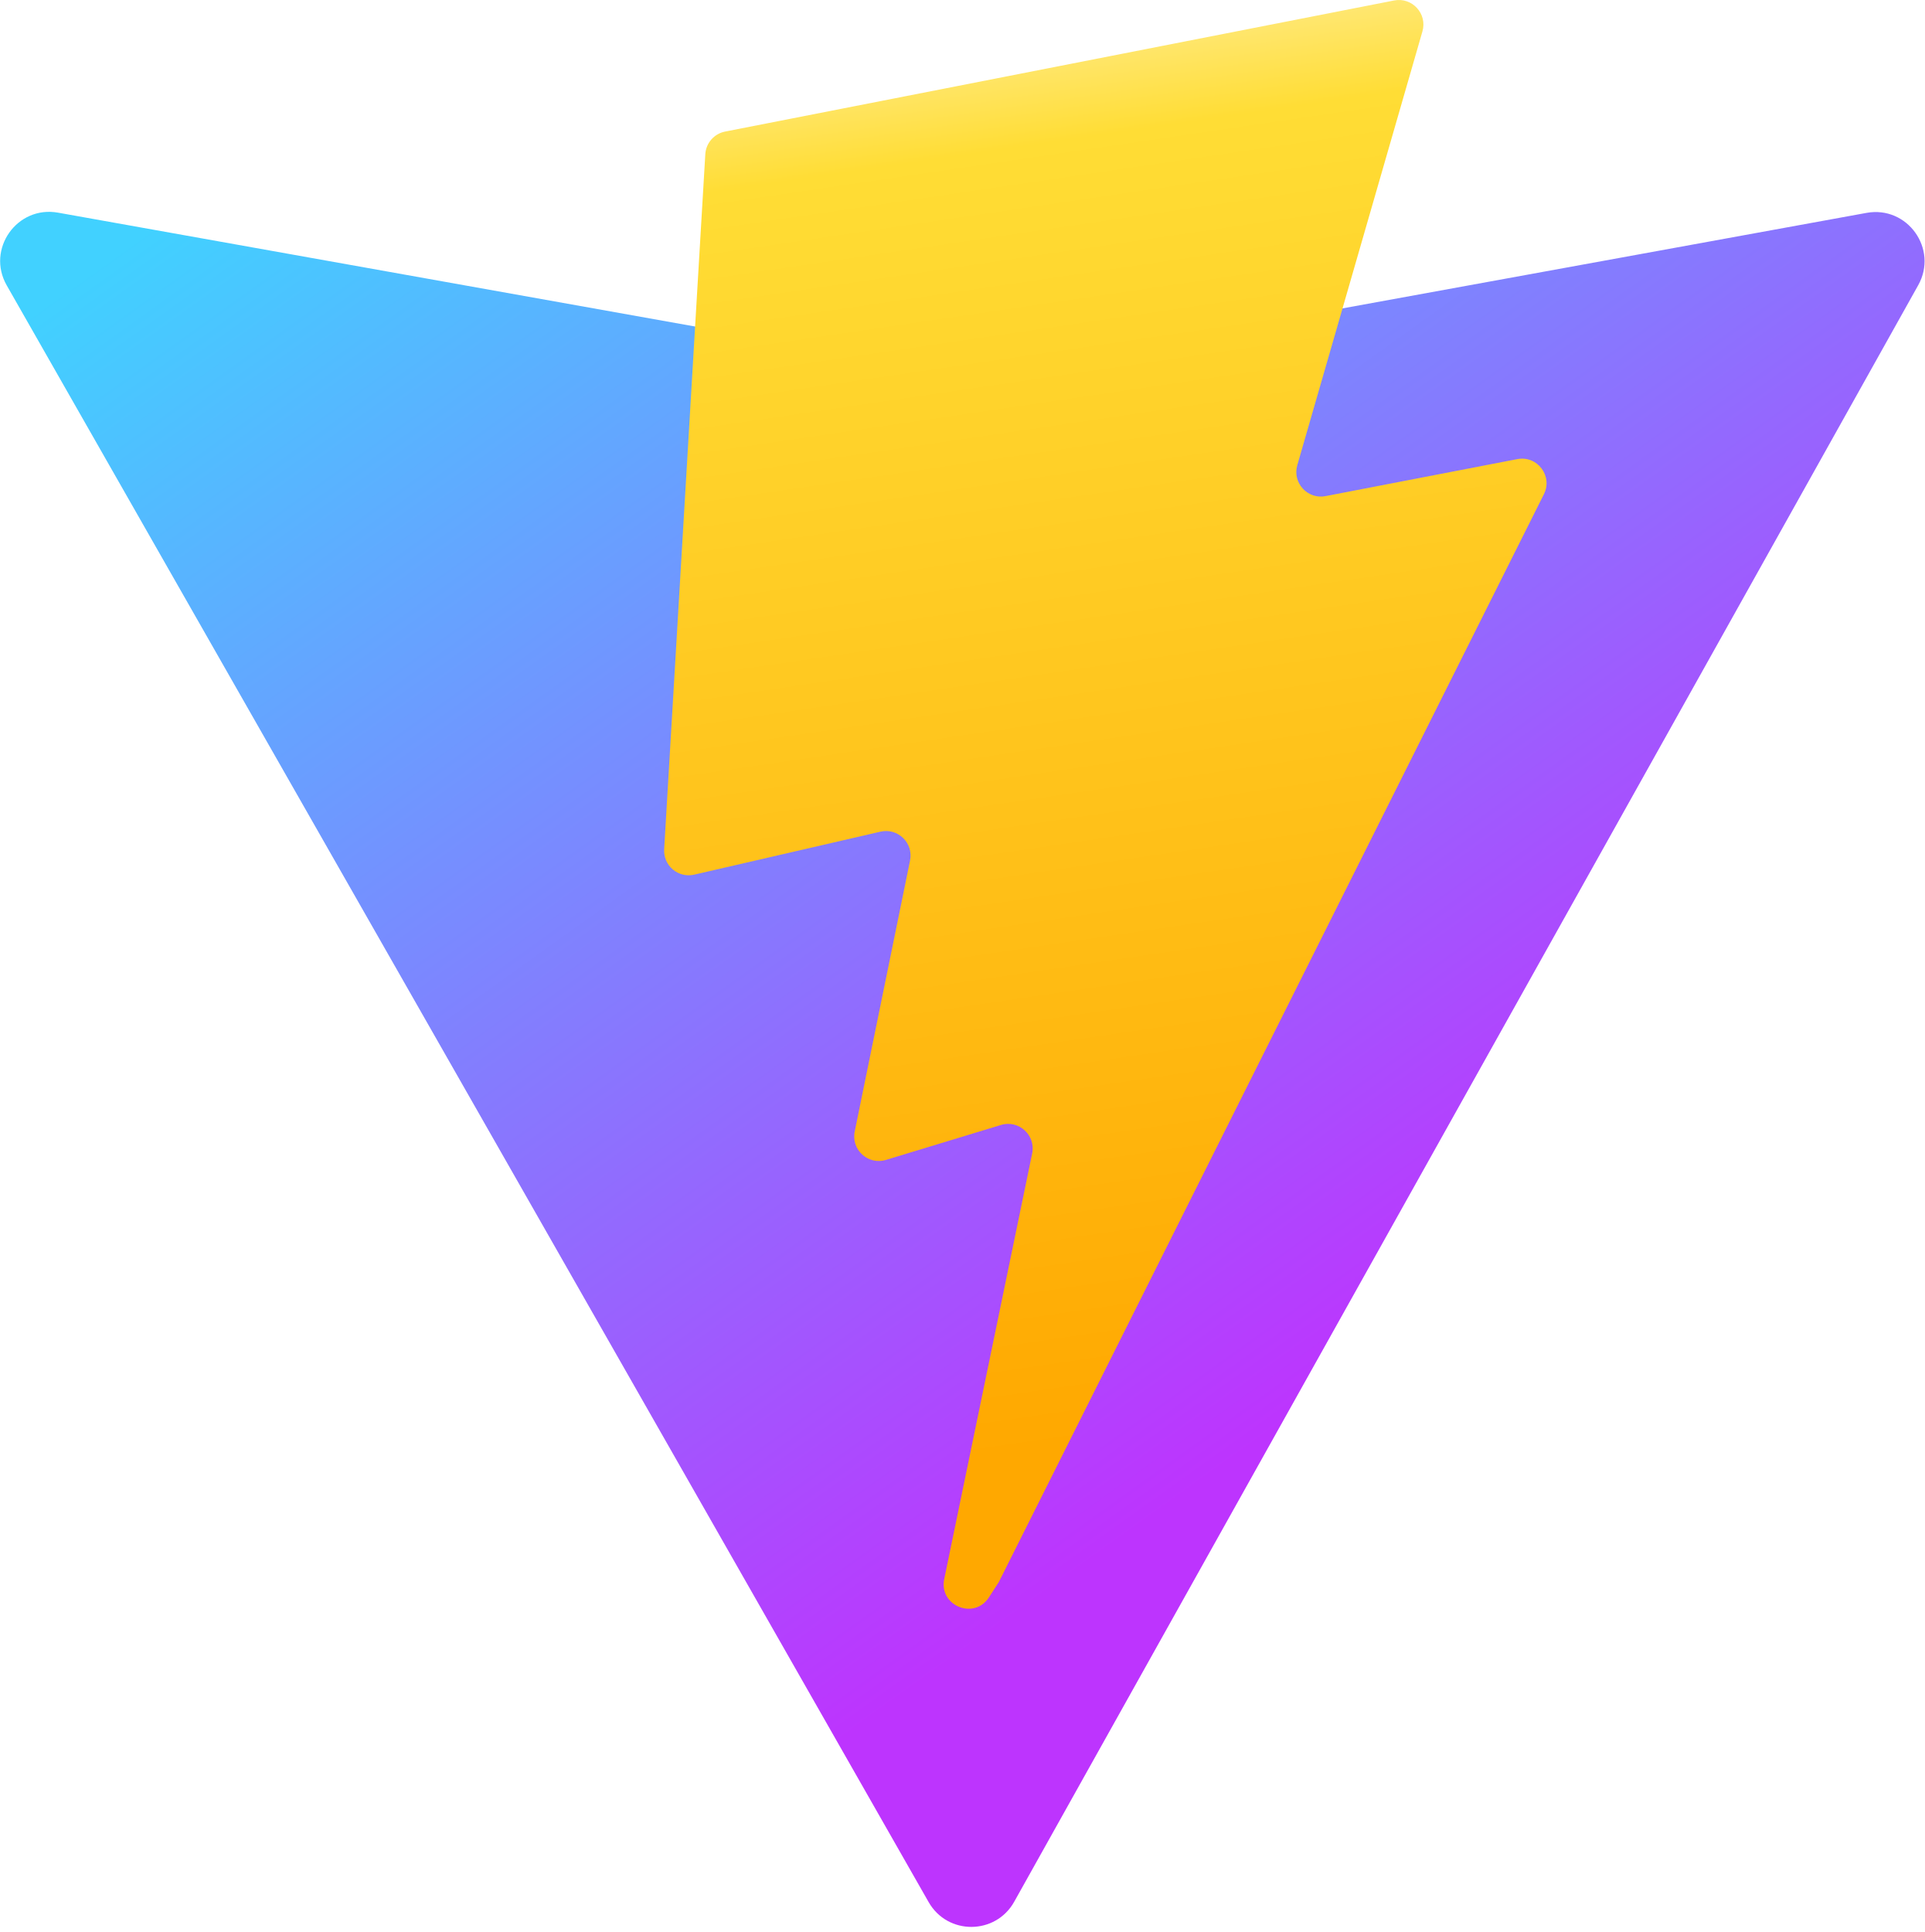
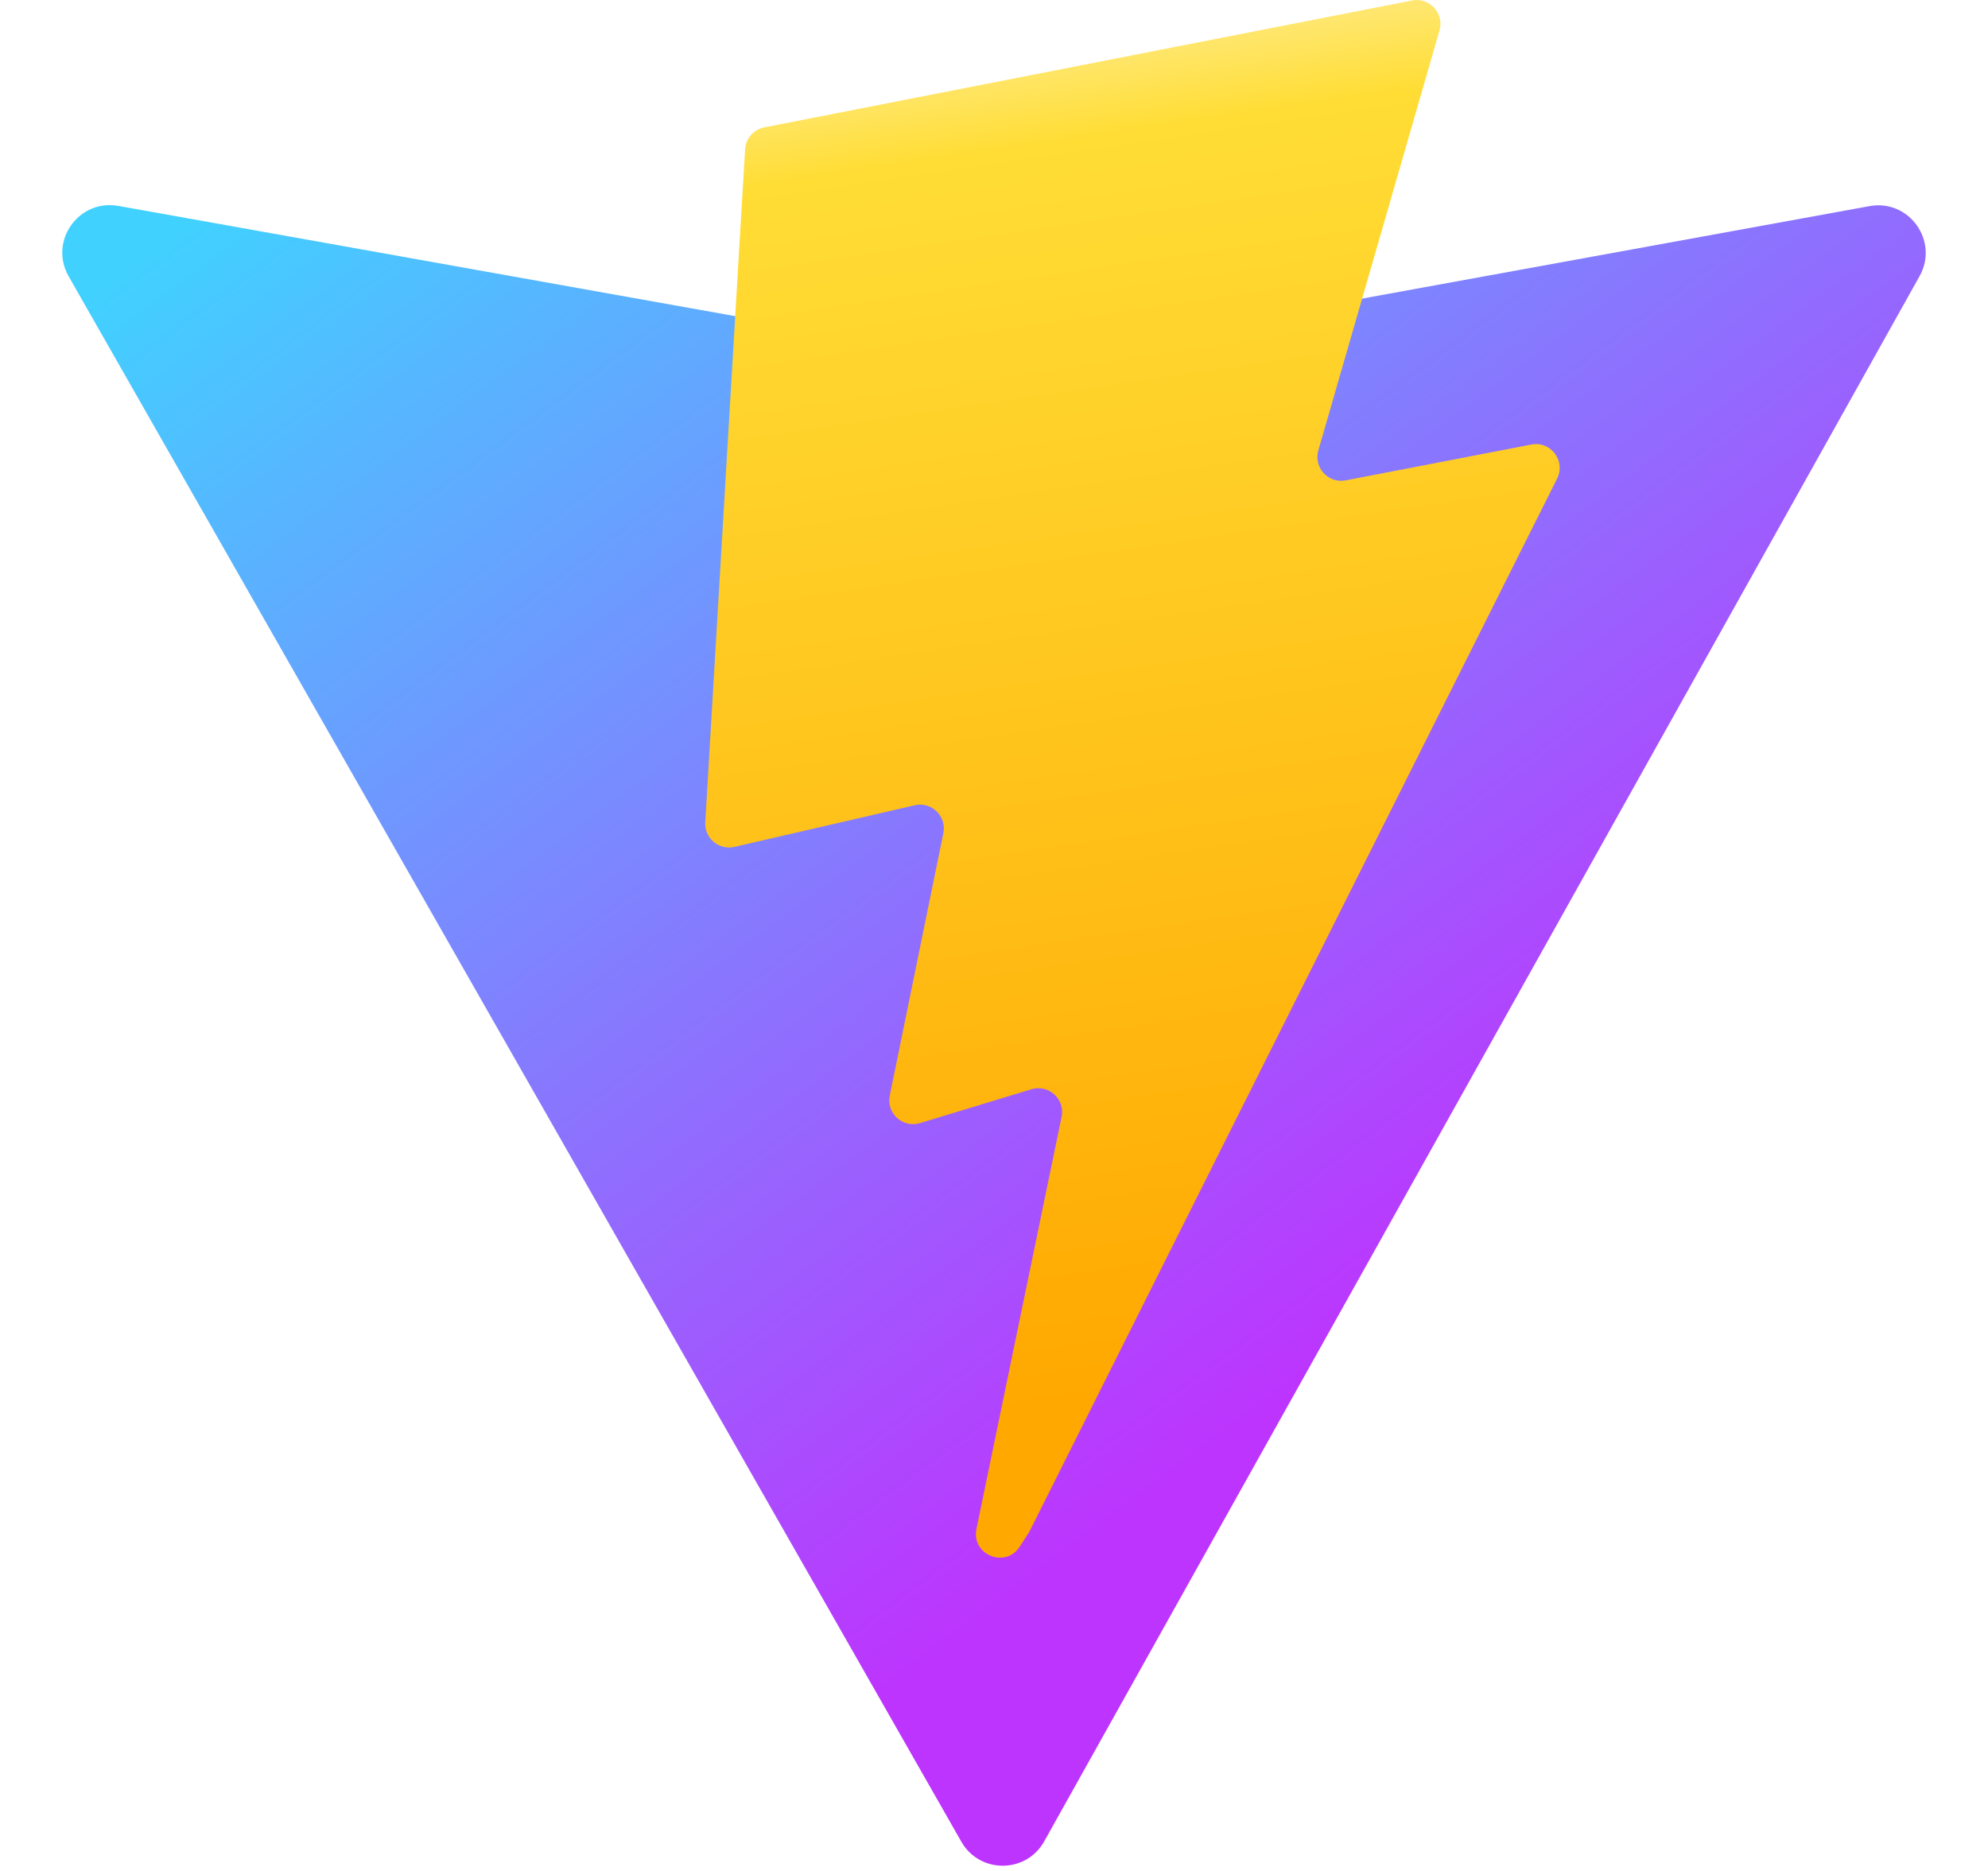
- <svg xmlns="http://www.w3.org/2000/svg" aria-hidden="true" role="img" class="iconify iconify--logos" width="31.88" height="32" preserveAspectRatio="xMidYMid meet" viewBox="0 0 256 257">
+ <svg xmlns="http://www.w3.org/2000/svg" aria-hidden="true" role="img" class="iconify iconify--logos" width="31.88" height="30" preserveAspectRatio="xMidYMid meet" viewBox="0 0 256 257">
  <defs>
    <linearGradient id="IconifyId1813088fe1fbc01fb466" x1="-.828%" x2="57.636%" y1="7.652%" y2="78.411%">
      <stop offset="0%" stop-color="#41D1FF" />
      <stop offset="100%" stop-color="#BD34FE" />
    </linearGradient>
    <linearGradient id="IconifyId1813088fe1fbc01fb467" x1="43.376%" x2="50.316%" y1="2.242%" y2="89.03%">
      <stop offset="0%" stop-color="#FFEA83" />
      <stop offset="8.333%" stop-color="#FFDD35" />
      <stop offset="100%" stop-color="#FFA800" />
    </linearGradient>
  </defs>
  <path fill="url(#IconifyId1813088fe1fbc01fb466)" d="M255.153 37.938L134.897 252.976c-2.483 4.44-8.862 4.466-11.382.048L.875 37.958c-2.746-4.814 1.371-10.646 6.827-9.67l120.385 21.517a6.537 6.537 0 0 0 2.322-.004l117.867-21.483c5.438-.991 9.574 4.796 6.877 9.62Z" />
  <path fill="url(#IconifyId1813088fe1fbc01fb467)" d="M185.432.063L96.44 17.501a3.268 3.268 0 0 0-2.634 3.014l-5.474 92.456a3.268 3.268 0 0 0 3.997 3.378l24.777-5.718c2.318-.535 4.413 1.507 3.936 3.838l-7.361 36.047c-.495 2.426 1.782 4.5 4.151 3.78l15.304-4.649c2.372-.72 4.652 1.36 4.15 3.788l-11.698 56.621c-.732 3.542 3.979 5.473 5.943 2.437l1.313-2.028l72.516-144.72c1.215-2.423-.88-5.186-3.54-4.672l-25.505 4.922c-2.396.462-4.435-1.77-3.759-4.114l16.646-57.705c.677-2.35-1.37-4.583-3.769-4.113Z" />
</svg>
